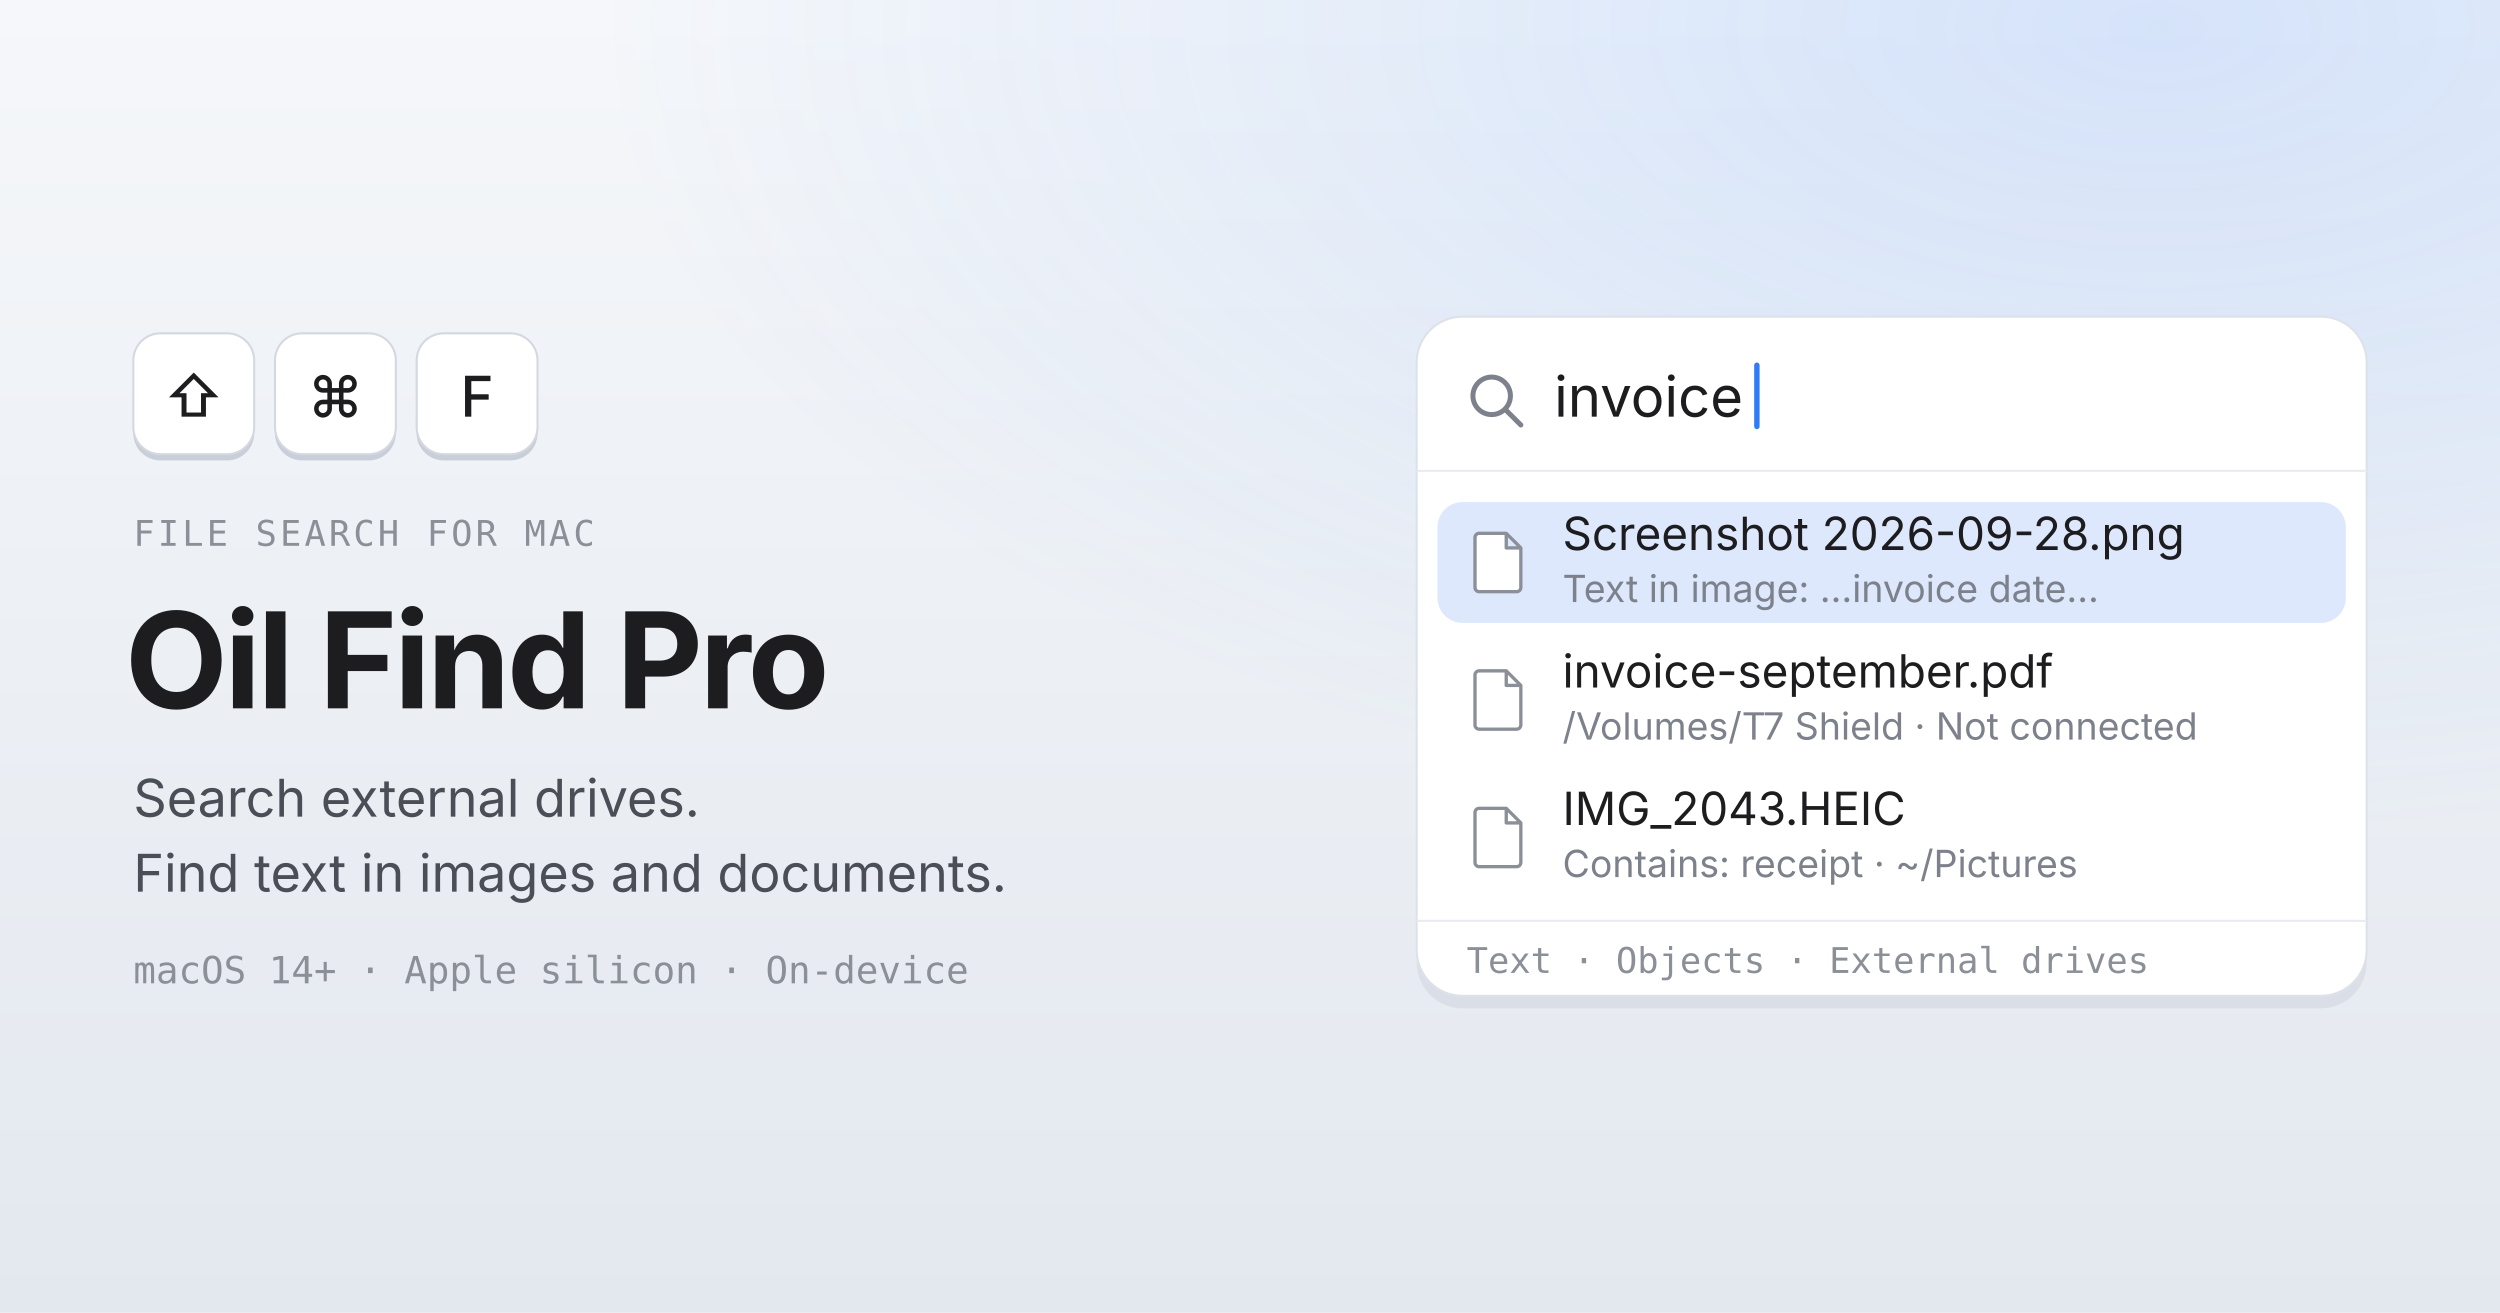
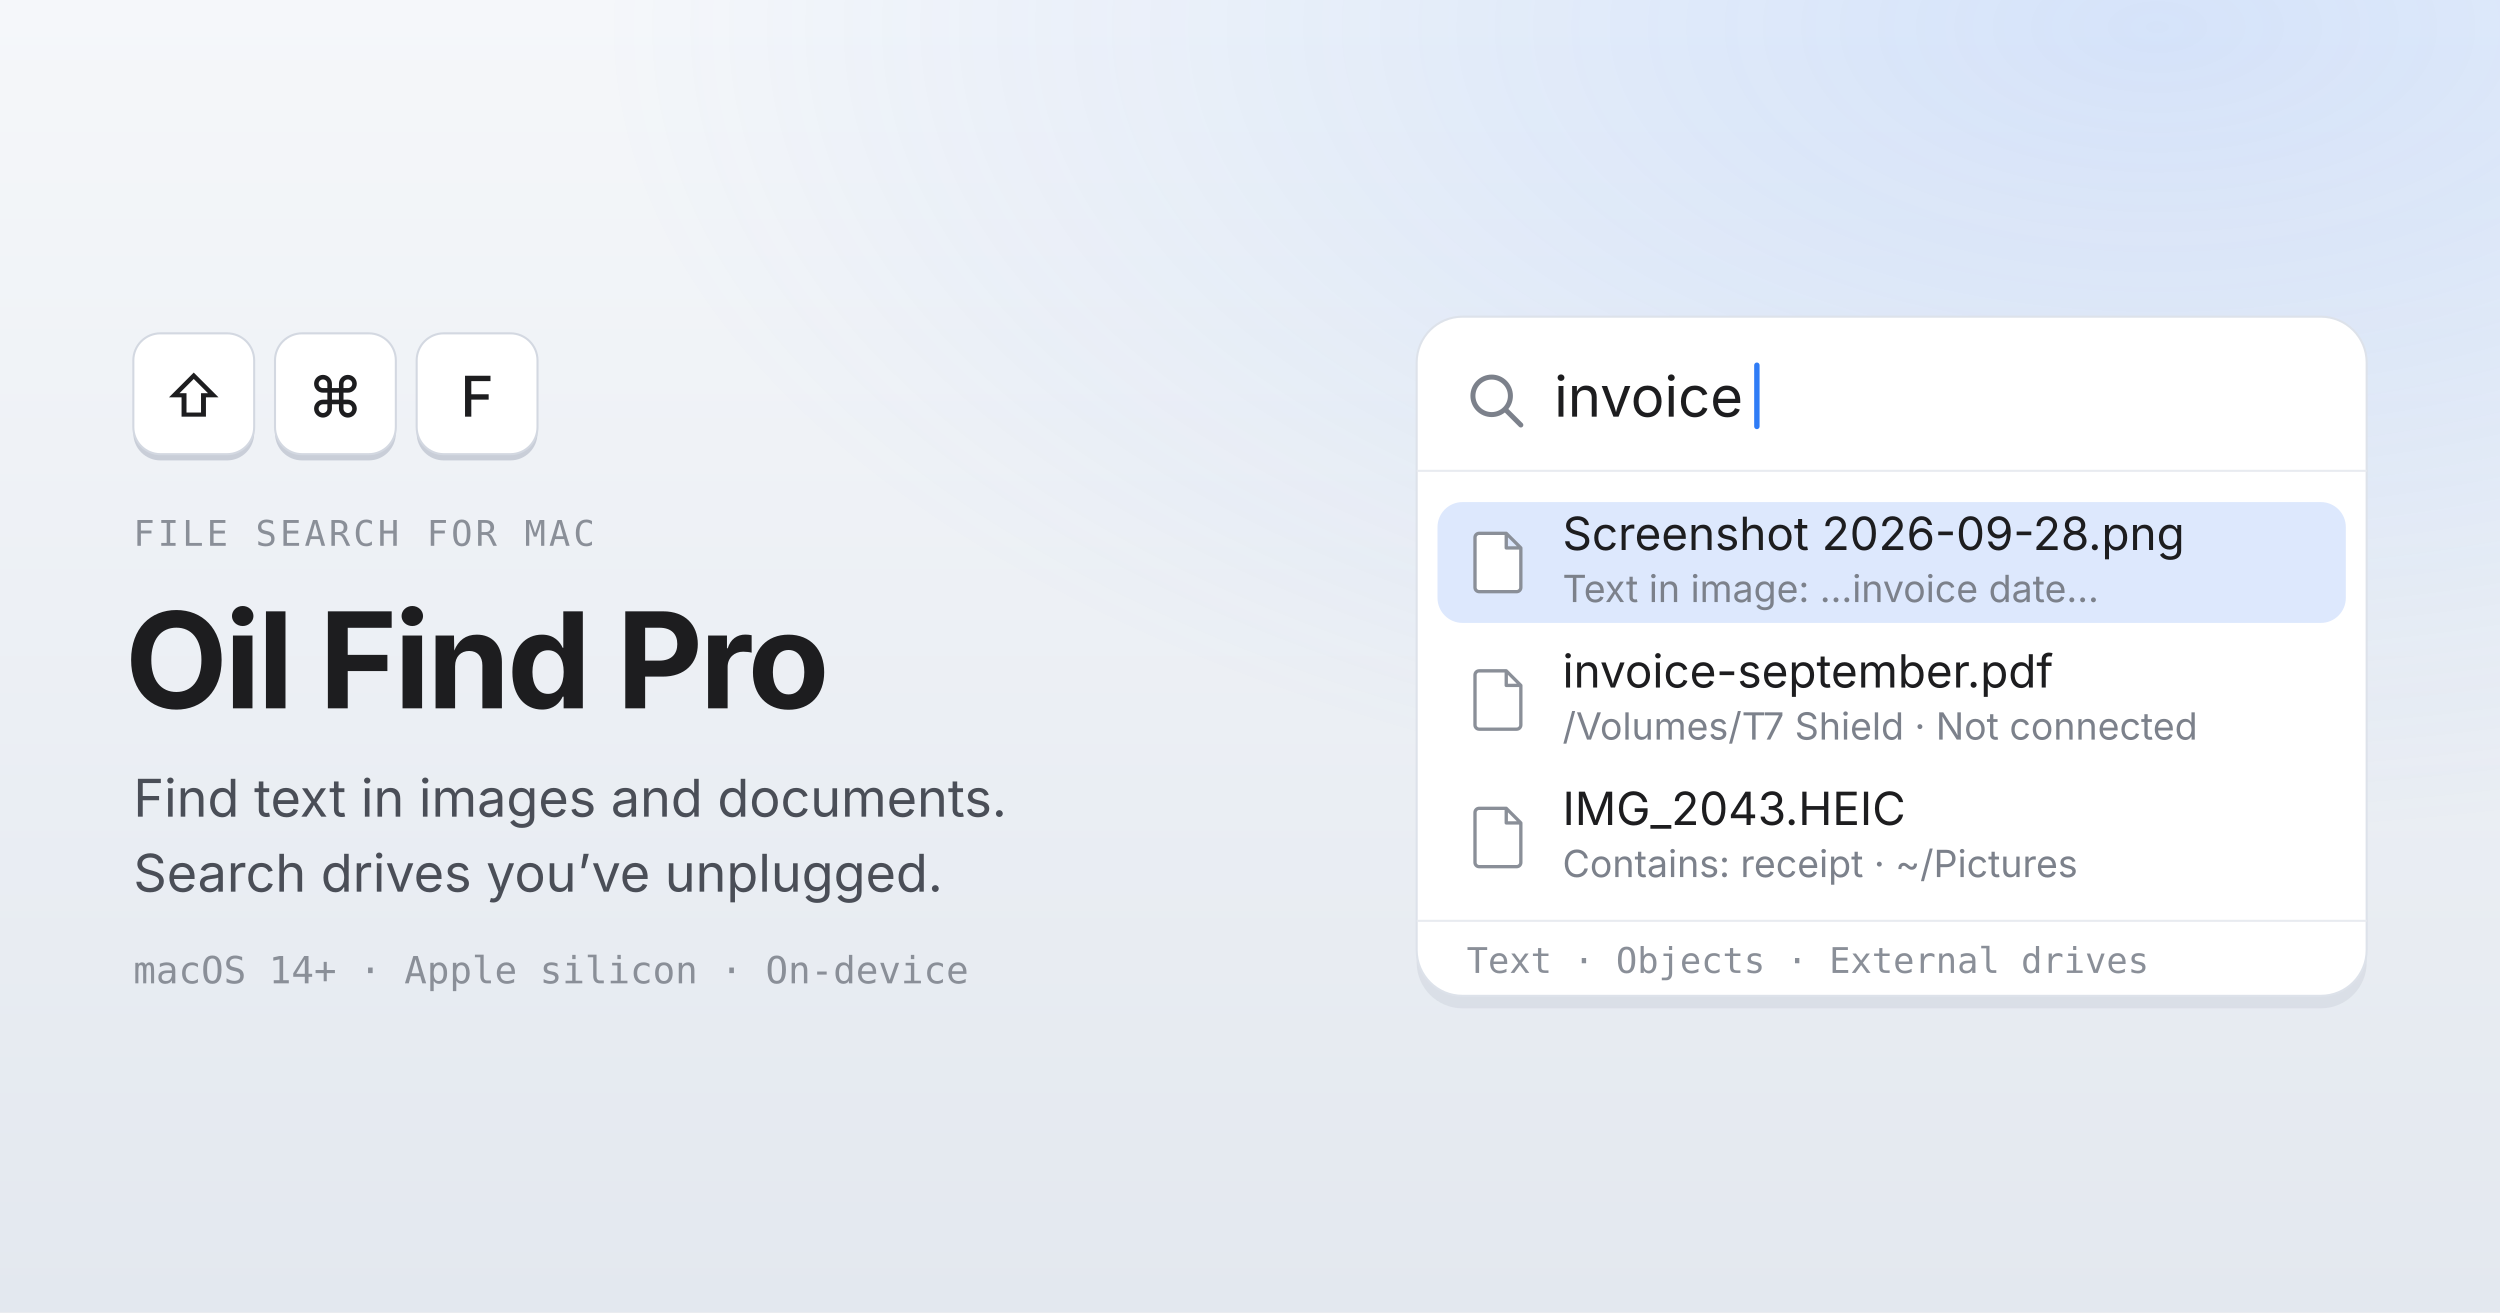
<svg xmlns="http://www.w3.org/2000/svg" width="1200" height="630" viewBox="0 0 1200 630" role="img" aria-labelledby="title desc">
  <defs>
    <linearGradient id="bg" x1="0" y1="0" x2="0" y2="1">
      <stop offset="0" stop-color="#f5f7fa" />
      <stop offset="1" stop-color="#e3e8ef" />
    </linearGradient>
    <radialGradient id="glow" cx="0.86" cy="0.02" r="0.62">
      <stop offset="0" stop-color="#2f7cf6" stop-opacity="0.16" />
      <stop offset="1" stop-color="#2f7cf6" stop-opacity="0" />
    </radialGradient>
  </defs>
  <rect width="1200" height="630" fill="url(#bg)" />
  <rect width="1200" height="630" fill="url(#glow)" />
  <g id="title-block" transform="translate(64 104)">
    <g transform="translate(0 56)">
      <g transform="translate(0 0)">
        <rect x="0" y="3" width="58" height="58" rx="13" fill="#c9ced8" />
        <rect x="0" y="0" width="58" height="58" rx="13" fill="#ffffff" stroke="#d3d8e1" />
        <text x="29" y="40" text-anchor="middle" font-family="-apple-system, BlinkMacSystemFont, 'SF Pro Display', 'Segoe UI', 'PingFang SC', 'Helvetica Neue', sans-serif" font-size="27" font-weight="500" fill="#1d1d1f">⇧</text>
      </g>
      <g transform="translate(68 0)">
        <rect x="0" y="3" width="58" height="58" rx="13" fill="#c9ced8" />
        <rect x="0" y="0" width="58" height="58" rx="13" fill="#ffffff" stroke="#d3d8e1" />
        <text x="29" y="40" text-anchor="middle" font-family="-apple-system, BlinkMacSystemFont, 'SF Pro Display', 'Segoe UI', 'PingFang SC', 'Helvetica Neue', sans-serif" font-size="27" font-weight="500" fill="#1d1d1f">⌘</text>
      </g>
      <g transform="translate(136 0)">
        <rect x="0" y="3" width="58" height="58" rx="13" fill="#c9ced8" />
        <rect x="0" y="0" width="58" height="58" rx="13" fill="#ffffff" stroke="#d3d8e1" />
        <text x="29" y="40" text-anchor="middle" font-family="-apple-system, BlinkMacSystemFont, 'SF Pro Display', 'Segoe UI', 'PingFang SC', 'Helvetica Neue', sans-serif" font-size="27" font-weight="500" fill="#1d1d1f">F</text>
      </g>
    </g>
    <text x="0" y="158" font-family="ui-monospace, SFMono-Regular, Menlo, monospace" font-size="17" letter-spacing="1.5" fill="#8a8f98">FILE SEARCH FOR MAC</text>
    <text x="-4" y="236" font-family="-apple-system, BlinkMacSystemFont, 'SF Pro Display', 'Segoe UI', 'PingFang SC', 'Helvetica Neue', sans-serif" font-size="64" font-weight="700" letter-spacing="-1.5" fill="#1d1d1f">Oil Find Pro</text>
-     <text x="0" y="288" font-family="-apple-system, BlinkMacSystemFont, 'SF Pro Display', 'Segoe UI', 'PingFang SC', 'Helvetica Neue', sans-serif" font-size="25" fill="#4a4e57">Search external drives.</text>
-     <text x="0" y="324" font-family="-apple-system, BlinkMacSystemFont, 'SF Pro Display', 'Segoe UI', 'PingFang SC', 'Helvetica Neue', sans-serif" font-size="25" fill="#4a4e57">Find text in images and documents.</text>
+     <text x="0" y="288" font-family="-apple-system, BlinkMacSystemFont, 'SF Pro Display', 'Segoe UI', 'PingFang SC', 'Helvetica Neue', sans-serif" font-size="25" fill="#4a4e57">Find text in images and documents.</text>
+     <text x="0" y="324" font-family="-apple-system, BlinkMacSystemFont, 'SF Pro Display', 'Segoe UI', 'PingFang SC', 'Helvetica Neue', sans-serif" font-size="25" fill="#4a4e57">Search drives you’ve unplugged.</text>
    <text x="0" y="368" font-family="ui-monospace, SFMono-Regular, Menlo, monospace" font-size="18" fill="#8a8f98">macOS 14+  ·  Apple silicon  ·  On-device</text>
  </g>
  <g id="search-proof" transform="translate(680 152)">
    <rect x="0" y="6" width="456" height="326" rx="22" fill="#1d2b44" opacity="0.07" />
    <rect x="0" y="0" width="456" height="326" rx="22" fill="#ffffff" stroke="#dde2ea" />
    <circle cx="36" cy="38" r="9" fill="none" stroke="#7c818b" stroke-width="2.4" />
    <path d="M43 45 L50 52" stroke="#7c818b" stroke-width="2.4" stroke-linecap="round" />
    <text x="66" y="48" font-family="-apple-system, BlinkMacSystemFont, 'SF Pro Display', 'Segoe UI', 'PingFang SC', 'Helvetica Neue', sans-serif" font-size="27" fill="#1d1d1f">invoice</text>
    <rect x="162" y="22" width="2.6" height="32" rx="1.3" fill="#2f7cf6" />
    <line x1="0" y1="74" x2="456" y2="74" stroke="#e8ebf0" />
    <g>
      <rect x="10" y="89" width="436" height="58" rx="12" fill="#dde8fd" />
      <path d="M30 104 h13 l7 7 v19 a2 2 0 0 1 -2 2 h-18 a2 2 0 0 1 -2 -2 v-24 a2 2 0 0 1 2 -2 z M43 104 v7 h7" fill="#ffffff" stroke="#8a8f98" stroke-width="1.6" stroke-linejoin="round" />
      <text x="70" y="112" font-family="-apple-system, BlinkMacSystemFont, 'SF Pro Display', 'Segoe UI', 'PingFang SC', 'Helvetica Neue', sans-serif" font-size="22" fill="#1d1d1f">Screenshot 2026-09-28.png</text>
      <text x="70" y="137" font-family="-apple-system, BlinkMacSystemFont, 'SF Pro Display', 'Segoe UI', 'PingFang SC', 'Helvetica Neue', sans-serif" font-size="18" fill="#7c818b">Text in image: …invoice date…</text>
      <path d="M30 170 h13 l7 7 v19 a2 2 0 0 1 -2 2 h-18 a2 2 0 0 1 -2 -2 v-24 a2 2 0 0 1 2 -2 z M43 170 v7 h7" fill="#ffffff" stroke="#8a8f98" stroke-width="1.6" stroke-linejoin="round" />
      <text x="70" y="178" font-family="-apple-system, BlinkMacSystemFont, 'SF Pro Display', 'Segoe UI', 'PingFang SC', 'Helvetica Neue', sans-serif" font-size="22" fill="#1d1d1f">invoice-september.pdf</text>
      <text x="70" y="203" font-family="-apple-system, BlinkMacSystemFont, 'SF Pro Display', 'Segoe UI', 'PingFang SC', 'Helvetica Neue', sans-serif" font-size="18" fill="#7c818b">/Volumes/T7 Shield · Not connected</text>
      <path d="M30 236 h13 l7 7 v19 a2 2 0 0 1 -2 2 h-18 a2 2 0 0 1 -2 -2 v-24 a2 2 0 0 1 2 -2 z M43 236 v7 h7" fill="#ffffff" stroke="#8a8f98" stroke-width="1.6" stroke-linejoin="round" />
      <text x="70" y="244" font-family="-apple-system, BlinkMacSystemFont, 'SF Pro Display', 'Segoe UI', 'PingFang SC', 'Helvetica Neue', sans-serif" font-size="22" fill="#1d1d1f">IMG_2043.HEIC</text>
      <text x="70" y="269" font-family="-apple-system, BlinkMacSystemFont, 'SF Pro Display', 'Segoe UI', 'PingFang SC', 'Helvetica Neue', sans-serif" font-size="18" fill="#7c818b">Contains: receipt · ~/Pictures</text>
    </g>
    <line x1="0" y1="290" x2="456" y2="290" stroke="#e8ebf0" />
    <text x="24" y="315" font-family="ui-monospace, SFMono-Regular, Menlo, monospace" font-size="17" fill="#8a8f98">Text · Objects · External drives</text>
  </g>
</svg>
